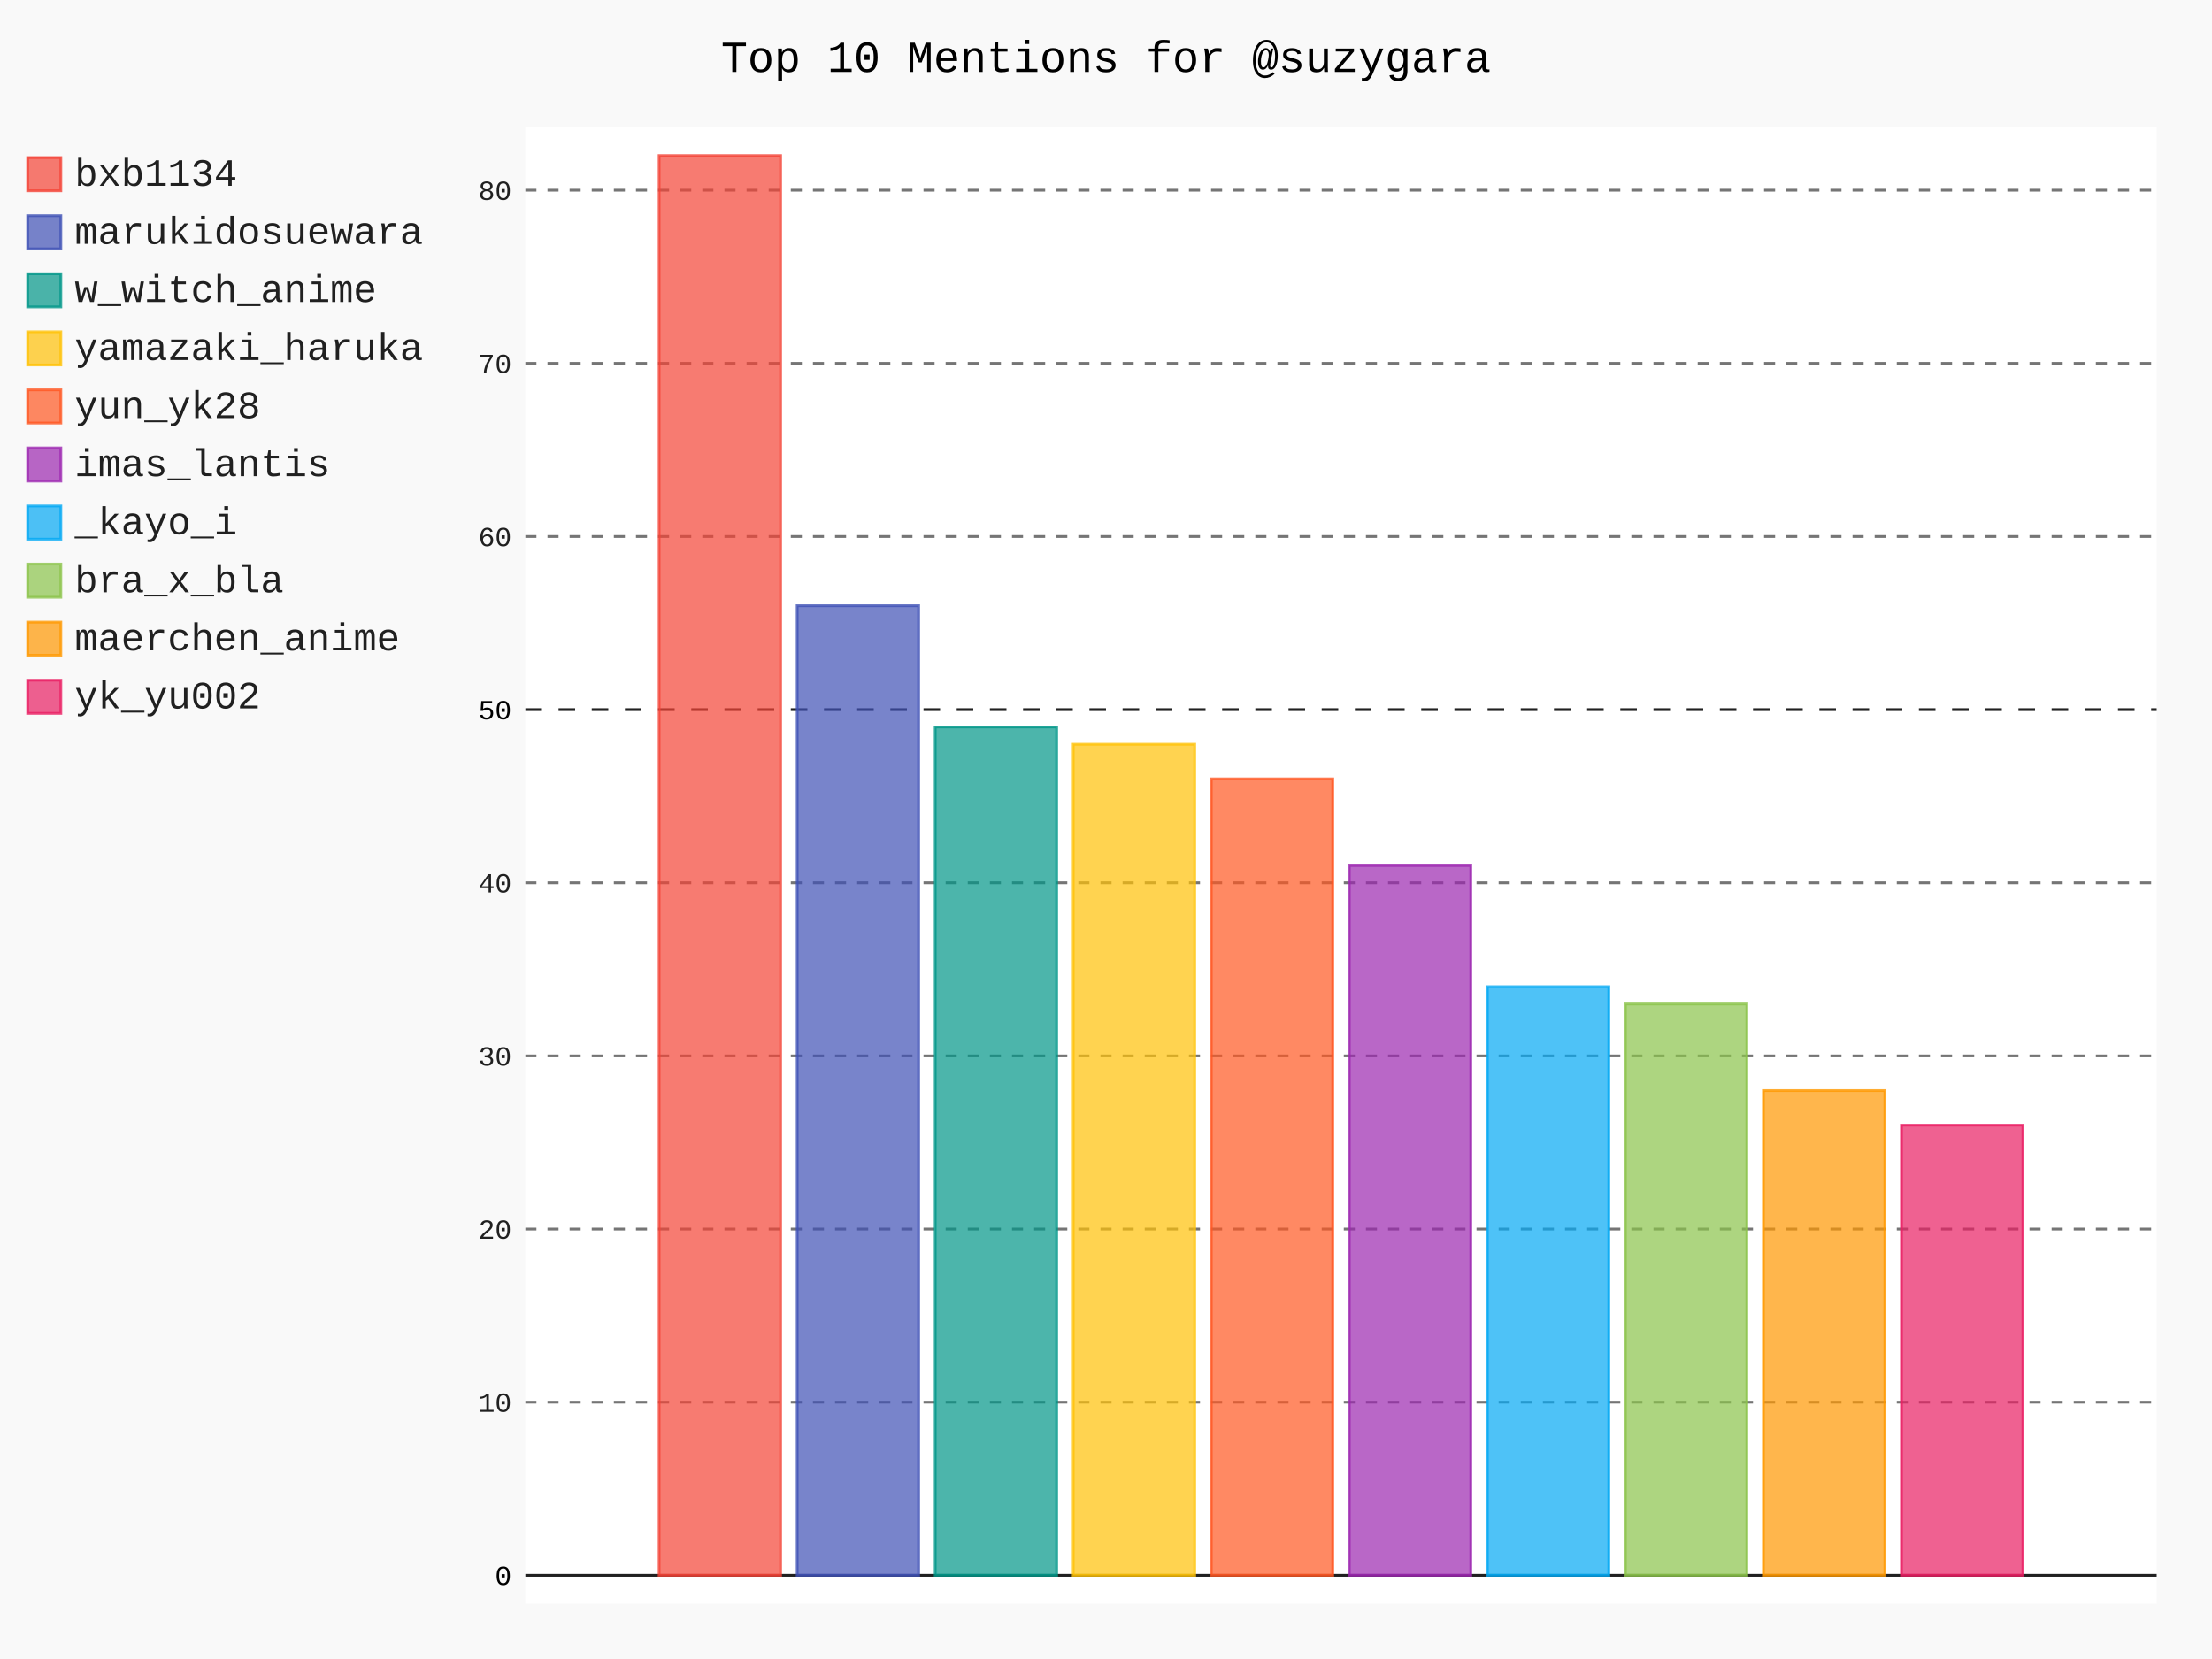
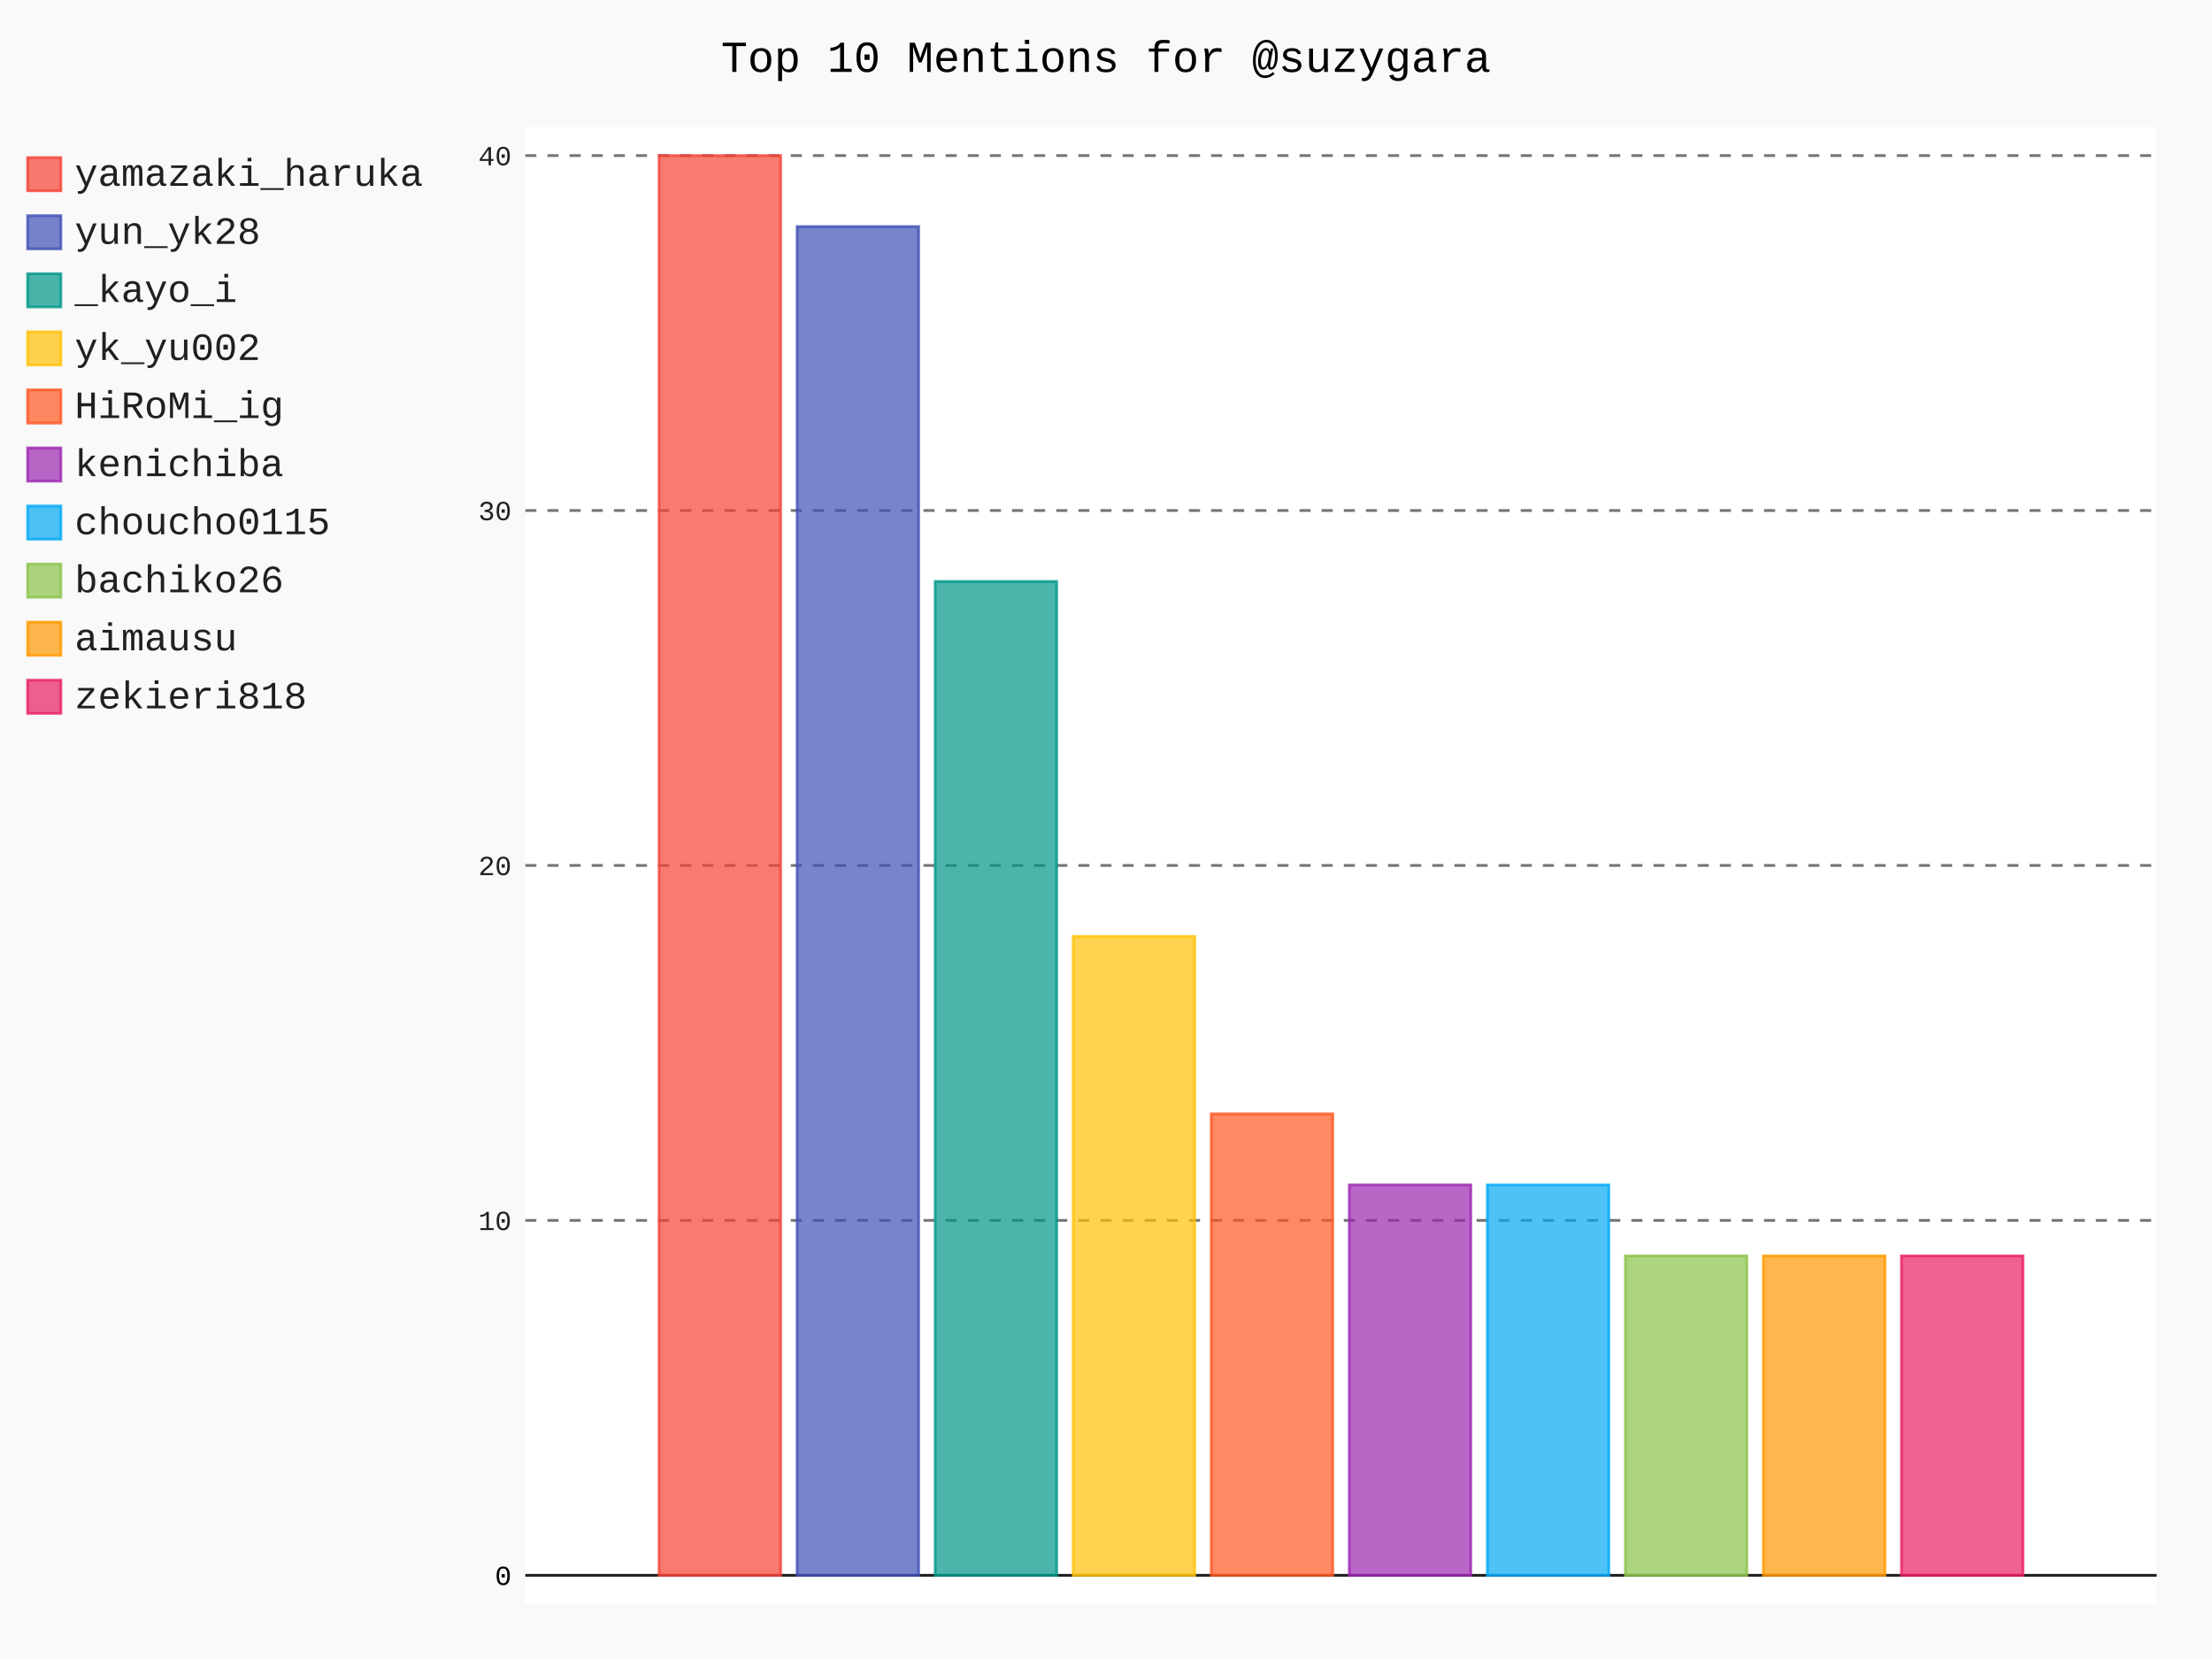
- <svg xmlns="http://www.w3.org/2000/svg" id="chart-251a4df5-6123-4e81-b91a-3614ce49e856" class="pygal-chart" viewBox="0 0 800 600">
+ <svg xmlns="http://www.w3.org/2000/svg" id="chart-216f54a8-a0b9-444e-88d0-34e3a8ed2fc3" class="pygal-chart" viewBox="0 0 800 600">
  <defs>
-     <style type="text/css">#chart-251a4df5-6123-4e81-b91a-3614ce49e856{-webkit-user-select:none;-webkit-font-smoothing:antialiased;font-family:Consolas,"Liberation Mono",Menlo,Courier,monospace}#chart-251a4df5-6123-4e81-b91a-3614ce49e856 .title{font-family:Consolas,"Liberation Mono",Menlo,Courier,monospace;font-size:16px}#chart-251a4df5-6123-4e81-b91a-3614ce49e856 .legends .legend text{font-family:Consolas,"Liberation Mono",Menlo,Courier,monospace;font-size:14px}#chart-251a4df5-6123-4e81-b91a-3614ce49e856 .axis text{font-family:Consolas,"Liberation Mono",Menlo,Courier,monospace;font-size:10px}#chart-251a4df5-6123-4e81-b91a-3614ce49e856 .axis text.major{font-family:Consolas,"Liberation Mono",Menlo,Courier,monospace;font-size:10px}#chart-251a4df5-6123-4e81-b91a-3614ce49e856 .text-overlay text.value{font-family:Consolas,"Liberation Mono",Menlo,Courier,monospace;font-size:16px}#chart-251a4df5-6123-4e81-b91a-3614ce49e856 .text-overlay text.label{font-family:Consolas,"Liberation Mono",Menlo,Courier,monospace;font-size:10px}#chart-251a4df5-6123-4e81-b91a-3614ce49e856 .tooltip{font-family:Consolas,"Liberation Mono",Menlo,Courier,monospace;font-size:14px}#chart-251a4df5-6123-4e81-b91a-3614ce49e856 text.no_data{font-family:Consolas,"Liberation Mono",Menlo,Courier,monospace;font-size:64px}
- #chart-251a4df5-6123-4e81-b91a-3614ce49e856{background-color:rgba(249,249,249,1)}#chart-251a4df5-6123-4e81-b91a-3614ce49e856 path,#chart-251a4df5-6123-4e81-b91a-3614ce49e856 line,#chart-251a4df5-6123-4e81-b91a-3614ce49e856 rect,#chart-251a4df5-6123-4e81-b91a-3614ce49e856 circle{-webkit-transition:150ms;-moz-transition:150ms;transition:150ms}#chart-251a4df5-6123-4e81-b91a-3614ce49e856 .graph &gt; .background{fill:rgba(249,249,249,1)}#chart-251a4df5-6123-4e81-b91a-3614ce49e856 .plot &gt; .background{fill:rgba(255,255,255,1)}#chart-251a4df5-6123-4e81-b91a-3614ce49e856 .graph{fill:rgba(0,0,0,.87)}#chart-251a4df5-6123-4e81-b91a-3614ce49e856 text.no_data{fill:rgba(0,0,0,1)}#chart-251a4df5-6123-4e81-b91a-3614ce49e856 .title{fill:rgba(0,0,0,1)}#chart-251a4df5-6123-4e81-b91a-3614ce49e856 .legends .legend text{fill:rgba(0,0,0,.87)}#chart-251a4df5-6123-4e81-b91a-3614ce49e856 .legends .legend:hover text{fill:rgba(0,0,0,1)}#chart-251a4df5-6123-4e81-b91a-3614ce49e856 .axis .line{stroke:rgba(0,0,0,1)}#chart-251a4df5-6123-4e81-b91a-3614ce49e856 .axis .guide.line{stroke:rgba(0,0,0,.54)}#chart-251a4df5-6123-4e81-b91a-3614ce49e856 .axis .major.line{stroke:rgba(0,0,0,.87)}#chart-251a4df5-6123-4e81-b91a-3614ce49e856 .axis text.major{fill:rgba(0,0,0,1)}#chart-251a4df5-6123-4e81-b91a-3614ce49e856 .axis.y .guides:hover .guide.line,#chart-251a4df5-6123-4e81-b91a-3614ce49e856 .line-graph .axis.x .guides:hover .guide.line,#chart-251a4df5-6123-4e81-b91a-3614ce49e856 .stackedline-graph .axis.x .guides:hover .guide.line,#chart-251a4df5-6123-4e81-b91a-3614ce49e856 .xy-graph .axis.x .guides:hover .guide.line{stroke:rgba(0,0,0,1)}#chart-251a4df5-6123-4e81-b91a-3614ce49e856 .axis .guides:hover text{fill:rgba(0,0,0,1)}#chart-251a4df5-6123-4e81-b91a-3614ce49e856 .reactive{fill-opacity:.7;stroke-opacity:.8}#chart-251a4df5-6123-4e81-b91a-3614ce49e856 .ci{stroke:rgba(0,0,0,.87)}#chart-251a4df5-6123-4e81-b91a-3614ce49e856 .reactive.active,#chart-251a4df5-6123-4e81-b91a-3614ce49e856 .active .reactive{fill-opacity:.8;stroke-opacity:.9;stroke-width:4}#chart-251a4df5-6123-4e81-b91a-3614ce49e856 .ci .reactive.active{stroke-width:1.5}#chart-251a4df5-6123-4e81-b91a-3614ce49e856 .series text{fill:rgba(0,0,0,1)}#chart-251a4df5-6123-4e81-b91a-3614ce49e856 .tooltip rect{fill:rgba(255,255,255,1);stroke:rgba(0,0,0,1);-webkit-transition:opacity 150ms;-moz-transition:opacity 150ms;transition:opacity 150ms}#chart-251a4df5-6123-4e81-b91a-3614ce49e856 .tooltip .label{fill:rgba(0,0,0,.87)}#chart-251a4df5-6123-4e81-b91a-3614ce49e856 .tooltip .label{fill:rgba(0,0,0,.87)}#chart-251a4df5-6123-4e81-b91a-3614ce49e856 .tooltip .legend{font-size:.8em;fill:rgba(0,0,0,.54)}#chart-251a4df5-6123-4e81-b91a-3614ce49e856 .tooltip .x_label{font-size:.6em;fill:rgba(0,0,0,1)}#chart-251a4df5-6123-4e81-b91a-3614ce49e856 .tooltip .xlink{font-size:.5em;text-decoration:underline}#chart-251a4df5-6123-4e81-b91a-3614ce49e856 .tooltip .value{font-size:1.5em}#chart-251a4df5-6123-4e81-b91a-3614ce49e856 .bound{font-size:.5em}#chart-251a4df5-6123-4e81-b91a-3614ce49e856 .max-value{font-size:.75em;fill:rgba(0,0,0,.54)}#chart-251a4df5-6123-4e81-b91a-3614ce49e856 .map-element{fill:rgba(255,255,255,1);stroke:rgba(0,0,0,.54) !important}#chart-251a4df5-6123-4e81-b91a-3614ce49e856 .map-element .reactive{fill-opacity:inherit;stroke-opacity:inherit}#chart-251a4df5-6123-4e81-b91a-3614ce49e856 .color-0,#chart-251a4df5-6123-4e81-b91a-3614ce49e856 .color-0 a:visited{stroke:#F44336;fill:#F44336}#chart-251a4df5-6123-4e81-b91a-3614ce49e856 .color-1,#chart-251a4df5-6123-4e81-b91a-3614ce49e856 .color-1 a:visited{stroke:#3F51B5;fill:#3F51B5}#chart-251a4df5-6123-4e81-b91a-3614ce49e856 .color-2,#chart-251a4df5-6123-4e81-b91a-3614ce49e856 .color-2 a:visited{stroke:#009688;fill:#009688}#chart-251a4df5-6123-4e81-b91a-3614ce49e856 .color-3,#chart-251a4df5-6123-4e81-b91a-3614ce49e856 .color-3 a:visited{stroke:#FFC107;fill:#FFC107}#chart-251a4df5-6123-4e81-b91a-3614ce49e856 .color-4,#chart-251a4df5-6123-4e81-b91a-3614ce49e856 .color-4 a:visited{stroke:#FF5722;fill:#FF5722}#chart-251a4df5-6123-4e81-b91a-3614ce49e856 .color-5,#chart-251a4df5-6123-4e81-b91a-3614ce49e856 .color-5 a:visited{stroke:#9C27B0;fill:#9C27B0}#chart-251a4df5-6123-4e81-b91a-3614ce49e856 .color-6,#chart-251a4df5-6123-4e81-b91a-3614ce49e856 .color-6 a:visited{stroke:#03A9F4;fill:#03A9F4}#chart-251a4df5-6123-4e81-b91a-3614ce49e856 .color-7,#chart-251a4df5-6123-4e81-b91a-3614ce49e856 .color-7 a:visited{stroke:#8BC34A;fill:#8BC34A}#chart-251a4df5-6123-4e81-b91a-3614ce49e856 .color-8,#chart-251a4df5-6123-4e81-b91a-3614ce49e856 .color-8 a:visited{stroke:#FF9800;fill:#FF9800}#chart-251a4df5-6123-4e81-b91a-3614ce49e856 .color-9,#chart-251a4df5-6123-4e81-b91a-3614ce49e856 .color-9 a:visited{stroke:#E91E63;fill:#E91E63}#chart-251a4df5-6123-4e81-b91a-3614ce49e856 .text-overlay .color-0 text{fill:black}#chart-251a4df5-6123-4e81-b91a-3614ce49e856 .text-overlay .color-1 text{fill:black}#chart-251a4df5-6123-4e81-b91a-3614ce49e856 .text-overlay .color-2 text{fill:black}#chart-251a4df5-6123-4e81-b91a-3614ce49e856 .text-overlay .color-3 text{fill:black}#chart-251a4df5-6123-4e81-b91a-3614ce49e856 .text-overlay .color-4 text{fill:black}#chart-251a4df5-6123-4e81-b91a-3614ce49e856 .text-overlay .color-5 text{fill:black}#chart-251a4df5-6123-4e81-b91a-3614ce49e856 .text-overlay .color-6 text{fill:black}#chart-251a4df5-6123-4e81-b91a-3614ce49e856 .text-overlay .color-7 text{fill:black}#chart-251a4df5-6123-4e81-b91a-3614ce49e856 .text-overlay .color-8 text{fill:black}#chart-251a4df5-6123-4e81-b91a-3614ce49e856 .text-overlay .color-9 text{fill:black}
- #chart-251a4df5-6123-4e81-b91a-3614ce49e856 text.no_data{text-anchor:middle}#chart-251a4df5-6123-4e81-b91a-3614ce49e856 .guide.line{fill:none}#chart-251a4df5-6123-4e81-b91a-3614ce49e856 .centered{text-anchor:middle}#chart-251a4df5-6123-4e81-b91a-3614ce49e856 .title{text-anchor:middle}#chart-251a4df5-6123-4e81-b91a-3614ce49e856 .legends .legend text{fill-opacity:1}#chart-251a4df5-6123-4e81-b91a-3614ce49e856 .axis.x text{text-anchor:middle}#chart-251a4df5-6123-4e81-b91a-3614ce49e856 .axis.x:not(.web) text[transform]{text-anchor:start}#chart-251a4df5-6123-4e81-b91a-3614ce49e856 .axis.x:not(.web) text[transform].backwards{text-anchor:end}#chart-251a4df5-6123-4e81-b91a-3614ce49e856 .axis.y text{text-anchor:end}#chart-251a4df5-6123-4e81-b91a-3614ce49e856 .axis.y text[transform].backwards{text-anchor:start}#chart-251a4df5-6123-4e81-b91a-3614ce49e856 .axis.y2 text{text-anchor:start}#chart-251a4df5-6123-4e81-b91a-3614ce49e856 .axis.y2 text[transform].backwards{text-anchor:end}#chart-251a4df5-6123-4e81-b91a-3614ce49e856 .axis .guide.line{stroke-dasharray:4,4}#chart-251a4df5-6123-4e81-b91a-3614ce49e856 .axis .major.guide.line{stroke-dasharray:6,6}#chart-251a4df5-6123-4e81-b91a-3614ce49e856 .horizontal .axis.y .guide.line,#chart-251a4df5-6123-4e81-b91a-3614ce49e856 .horizontal .axis.y2 .guide.line,#chart-251a4df5-6123-4e81-b91a-3614ce49e856 .vertical .axis.x .guide.line{opacity:0}#chart-251a4df5-6123-4e81-b91a-3614ce49e856 .horizontal .axis.always_show .guide.line,#chart-251a4df5-6123-4e81-b91a-3614ce49e856 .vertical .axis.always_show .guide.line{opacity:1 !important}#chart-251a4df5-6123-4e81-b91a-3614ce49e856 .axis.y .guides:hover .guide.line,#chart-251a4df5-6123-4e81-b91a-3614ce49e856 .axis.y2 .guides:hover .guide.line,#chart-251a4df5-6123-4e81-b91a-3614ce49e856 .axis.x .guides:hover .guide.line{opacity:1}#chart-251a4df5-6123-4e81-b91a-3614ce49e856 .axis .guides:hover text{opacity:1}#chart-251a4df5-6123-4e81-b91a-3614ce49e856 .nofill{fill:none}#chart-251a4df5-6123-4e81-b91a-3614ce49e856 .subtle-fill{fill-opacity:.2}#chart-251a4df5-6123-4e81-b91a-3614ce49e856 .dot{stroke-width:1px;fill-opacity:1}#chart-251a4df5-6123-4e81-b91a-3614ce49e856 .dot.active{stroke-width:5px}#chart-251a4df5-6123-4e81-b91a-3614ce49e856 .dot.negative{fill:transparent}#chart-251a4df5-6123-4e81-b91a-3614ce49e856 text,#chart-251a4df5-6123-4e81-b91a-3614ce49e856 tspan{stroke:none !important}#chart-251a4df5-6123-4e81-b91a-3614ce49e856 .series text.active{opacity:1}#chart-251a4df5-6123-4e81-b91a-3614ce49e856 .tooltip rect{fill-opacity:.95;stroke-width:.5}#chart-251a4df5-6123-4e81-b91a-3614ce49e856 .tooltip text{fill-opacity:1}#chart-251a4df5-6123-4e81-b91a-3614ce49e856 .showable{visibility:hidden}#chart-251a4df5-6123-4e81-b91a-3614ce49e856 .showable.shown{visibility:visible}#chart-251a4df5-6123-4e81-b91a-3614ce49e856 .gauge-background{fill:rgba(229,229,229,1);stroke:none}#chart-251a4df5-6123-4e81-b91a-3614ce49e856 .bg-lines{stroke:rgba(249,249,249,1);stroke-width:2px}</style>
+     <style type="text/css">#chart-216f54a8-a0b9-444e-88d0-34e3a8ed2fc3{-webkit-user-select:none;-webkit-font-smoothing:antialiased;font-family:Consolas,"Liberation Mono",Menlo,Courier,monospace}#chart-216f54a8-a0b9-444e-88d0-34e3a8ed2fc3 .title{font-family:Consolas,"Liberation Mono",Menlo,Courier,monospace;font-size:16px}#chart-216f54a8-a0b9-444e-88d0-34e3a8ed2fc3 .legends .legend text{font-family:Consolas,"Liberation Mono",Menlo,Courier,monospace;font-size:14px}#chart-216f54a8-a0b9-444e-88d0-34e3a8ed2fc3 .axis text{font-family:Consolas,"Liberation Mono",Menlo,Courier,monospace;font-size:10px}#chart-216f54a8-a0b9-444e-88d0-34e3a8ed2fc3 .axis text.major{font-family:Consolas,"Liberation Mono",Menlo,Courier,monospace;font-size:10px}#chart-216f54a8-a0b9-444e-88d0-34e3a8ed2fc3 .text-overlay text.value{font-family:Consolas,"Liberation Mono",Menlo,Courier,monospace;font-size:16px}#chart-216f54a8-a0b9-444e-88d0-34e3a8ed2fc3 .text-overlay text.label{font-family:Consolas,"Liberation Mono",Menlo,Courier,monospace;font-size:10px}#chart-216f54a8-a0b9-444e-88d0-34e3a8ed2fc3 .tooltip{font-family:Consolas,"Liberation Mono",Menlo,Courier,monospace;font-size:14px}#chart-216f54a8-a0b9-444e-88d0-34e3a8ed2fc3 text.no_data{font-family:Consolas,"Liberation Mono",Menlo,Courier,monospace;font-size:64px}
+ #chart-216f54a8-a0b9-444e-88d0-34e3a8ed2fc3{background-color:rgba(249,249,249,1)}#chart-216f54a8-a0b9-444e-88d0-34e3a8ed2fc3 path,#chart-216f54a8-a0b9-444e-88d0-34e3a8ed2fc3 line,#chart-216f54a8-a0b9-444e-88d0-34e3a8ed2fc3 rect,#chart-216f54a8-a0b9-444e-88d0-34e3a8ed2fc3 circle{-webkit-transition:150ms;-moz-transition:150ms;transition:150ms}#chart-216f54a8-a0b9-444e-88d0-34e3a8ed2fc3 .graph &gt; .background{fill:rgba(249,249,249,1)}#chart-216f54a8-a0b9-444e-88d0-34e3a8ed2fc3 .plot &gt; .background{fill:rgba(255,255,255,1)}#chart-216f54a8-a0b9-444e-88d0-34e3a8ed2fc3 .graph{fill:rgba(0,0,0,.87)}#chart-216f54a8-a0b9-444e-88d0-34e3a8ed2fc3 text.no_data{fill:rgba(0,0,0,1)}#chart-216f54a8-a0b9-444e-88d0-34e3a8ed2fc3 .title{fill:rgba(0,0,0,1)}#chart-216f54a8-a0b9-444e-88d0-34e3a8ed2fc3 .legends .legend text{fill:rgba(0,0,0,.87)}#chart-216f54a8-a0b9-444e-88d0-34e3a8ed2fc3 .legends .legend:hover text{fill:rgba(0,0,0,1)}#chart-216f54a8-a0b9-444e-88d0-34e3a8ed2fc3 .axis .line{stroke:rgba(0,0,0,1)}#chart-216f54a8-a0b9-444e-88d0-34e3a8ed2fc3 .axis .guide.line{stroke:rgba(0,0,0,.54)}#chart-216f54a8-a0b9-444e-88d0-34e3a8ed2fc3 .axis .major.line{stroke:rgba(0,0,0,.87)}#chart-216f54a8-a0b9-444e-88d0-34e3a8ed2fc3 .axis text.major{fill:rgba(0,0,0,1)}#chart-216f54a8-a0b9-444e-88d0-34e3a8ed2fc3 .axis.y .guides:hover .guide.line,#chart-216f54a8-a0b9-444e-88d0-34e3a8ed2fc3 .line-graph .axis.x .guides:hover .guide.line,#chart-216f54a8-a0b9-444e-88d0-34e3a8ed2fc3 .stackedline-graph .axis.x .guides:hover .guide.line,#chart-216f54a8-a0b9-444e-88d0-34e3a8ed2fc3 .xy-graph .axis.x .guides:hover .guide.line{stroke:rgba(0,0,0,1)}#chart-216f54a8-a0b9-444e-88d0-34e3a8ed2fc3 .axis .guides:hover text{fill:rgba(0,0,0,1)}#chart-216f54a8-a0b9-444e-88d0-34e3a8ed2fc3 .reactive{fill-opacity:.7;stroke-opacity:.8}#chart-216f54a8-a0b9-444e-88d0-34e3a8ed2fc3 .ci{stroke:rgba(0,0,0,.87)}#chart-216f54a8-a0b9-444e-88d0-34e3a8ed2fc3 .reactive.active,#chart-216f54a8-a0b9-444e-88d0-34e3a8ed2fc3 .active .reactive{fill-opacity:.8;stroke-opacity:.9;stroke-width:4}#chart-216f54a8-a0b9-444e-88d0-34e3a8ed2fc3 .ci .reactive.active{stroke-width:1.5}#chart-216f54a8-a0b9-444e-88d0-34e3a8ed2fc3 .series text{fill:rgba(0,0,0,1)}#chart-216f54a8-a0b9-444e-88d0-34e3a8ed2fc3 .tooltip rect{fill:rgba(255,255,255,1);stroke:rgba(0,0,0,1);-webkit-transition:opacity 150ms;-moz-transition:opacity 150ms;transition:opacity 150ms}#chart-216f54a8-a0b9-444e-88d0-34e3a8ed2fc3 .tooltip .label{fill:rgba(0,0,0,.87)}#chart-216f54a8-a0b9-444e-88d0-34e3a8ed2fc3 .tooltip .label{fill:rgba(0,0,0,.87)}#chart-216f54a8-a0b9-444e-88d0-34e3a8ed2fc3 .tooltip .legend{font-size:.8em;fill:rgba(0,0,0,.54)}#chart-216f54a8-a0b9-444e-88d0-34e3a8ed2fc3 .tooltip .x_label{font-size:.6em;fill:rgba(0,0,0,1)}#chart-216f54a8-a0b9-444e-88d0-34e3a8ed2fc3 .tooltip .xlink{font-size:.5em;text-decoration:underline}#chart-216f54a8-a0b9-444e-88d0-34e3a8ed2fc3 .tooltip .value{font-size:1.5em}#chart-216f54a8-a0b9-444e-88d0-34e3a8ed2fc3 .bound{font-size:.5em}#chart-216f54a8-a0b9-444e-88d0-34e3a8ed2fc3 .max-value{font-size:.75em;fill:rgba(0,0,0,.54)}#chart-216f54a8-a0b9-444e-88d0-34e3a8ed2fc3 .map-element{fill:rgba(255,255,255,1);stroke:rgba(0,0,0,.54) !important}#chart-216f54a8-a0b9-444e-88d0-34e3a8ed2fc3 .map-element .reactive{fill-opacity:inherit;stroke-opacity:inherit}#chart-216f54a8-a0b9-444e-88d0-34e3a8ed2fc3 .color-0,#chart-216f54a8-a0b9-444e-88d0-34e3a8ed2fc3 .color-0 a:visited{stroke:#F44336;fill:#F44336}#chart-216f54a8-a0b9-444e-88d0-34e3a8ed2fc3 .color-1,#chart-216f54a8-a0b9-444e-88d0-34e3a8ed2fc3 .color-1 a:visited{stroke:#3F51B5;fill:#3F51B5}#chart-216f54a8-a0b9-444e-88d0-34e3a8ed2fc3 .color-2,#chart-216f54a8-a0b9-444e-88d0-34e3a8ed2fc3 .color-2 a:visited{stroke:#009688;fill:#009688}#chart-216f54a8-a0b9-444e-88d0-34e3a8ed2fc3 .color-3,#chart-216f54a8-a0b9-444e-88d0-34e3a8ed2fc3 .color-3 a:visited{stroke:#FFC107;fill:#FFC107}#chart-216f54a8-a0b9-444e-88d0-34e3a8ed2fc3 .color-4,#chart-216f54a8-a0b9-444e-88d0-34e3a8ed2fc3 .color-4 a:visited{stroke:#FF5722;fill:#FF5722}#chart-216f54a8-a0b9-444e-88d0-34e3a8ed2fc3 .color-5,#chart-216f54a8-a0b9-444e-88d0-34e3a8ed2fc3 .color-5 a:visited{stroke:#9C27B0;fill:#9C27B0}#chart-216f54a8-a0b9-444e-88d0-34e3a8ed2fc3 .color-6,#chart-216f54a8-a0b9-444e-88d0-34e3a8ed2fc3 .color-6 a:visited{stroke:#03A9F4;fill:#03A9F4}#chart-216f54a8-a0b9-444e-88d0-34e3a8ed2fc3 .color-7,#chart-216f54a8-a0b9-444e-88d0-34e3a8ed2fc3 .color-7 a:visited{stroke:#8BC34A;fill:#8BC34A}#chart-216f54a8-a0b9-444e-88d0-34e3a8ed2fc3 .color-8,#chart-216f54a8-a0b9-444e-88d0-34e3a8ed2fc3 .color-8 a:visited{stroke:#FF9800;fill:#FF9800}#chart-216f54a8-a0b9-444e-88d0-34e3a8ed2fc3 .color-9,#chart-216f54a8-a0b9-444e-88d0-34e3a8ed2fc3 .color-9 a:visited{stroke:#E91E63;fill:#E91E63}#chart-216f54a8-a0b9-444e-88d0-34e3a8ed2fc3 .text-overlay .color-0 text{fill:black}#chart-216f54a8-a0b9-444e-88d0-34e3a8ed2fc3 .text-overlay .color-1 text{fill:black}#chart-216f54a8-a0b9-444e-88d0-34e3a8ed2fc3 .text-overlay .color-2 text{fill:black}#chart-216f54a8-a0b9-444e-88d0-34e3a8ed2fc3 .text-overlay .color-3 text{fill:black}#chart-216f54a8-a0b9-444e-88d0-34e3a8ed2fc3 .text-overlay .color-4 text{fill:black}#chart-216f54a8-a0b9-444e-88d0-34e3a8ed2fc3 .text-overlay .color-5 text{fill:black}#chart-216f54a8-a0b9-444e-88d0-34e3a8ed2fc3 .text-overlay .color-6 text{fill:black}#chart-216f54a8-a0b9-444e-88d0-34e3a8ed2fc3 .text-overlay .color-7 text{fill:black}#chart-216f54a8-a0b9-444e-88d0-34e3a8ed2fc3 .text-overlay .color-8 text{fill:black}#chart-216f54a8-a0b9-444e-88d0-34e3a8ed2fc3 .text-overlay .color-9 text{fill:black}
+ #chart-216f54a8-a0b9-444e-88d0-34e3a8ed2fc3 text.no_data{text-anchor:middle}#chart-216f54a8-a0b9-444e-88d0-34e3a8ed2fc3 .guide.line{fill:none}#chart-216f54a8-a0b9-444e-88d0-34e3a8ed2fc3 .centered{text-anchor:middle}#chart-216f54a8-a0b9-444e-88d0-34e3a8ed2fc3 .title{text-anchor:middle}#chart-216f54a8-a0b9-444e-88d0-34e3a8ed2fc3 .legends .legend text{fill-opacity:1}#chart-216f54a8-a0b9-444e-88d0-34e3a8ed2fc3 .axis.x text{text-anchor:middle}#chart-216f54a8-a0b9-444e-88d0-34e3a8ed2fc3 .axis.x:not(.web) text[transform]{text-anchor:start}#chart-216f54a8-a0b9-444e-88d0-34e3a8ed2fc3 .axis.x:not(.web) text[transform].backwards{text-anchor:end}#chart-216f54a8-a0b9-444e-88d0-34e3a8ed2fc3 .axis.y text{text-anchor:end}#chart-216f54a8-a0b9-444e-88d0-34e3a8ed2fc3 .axis.y text[transform].backwards{text-anchor:start}#chart-216f54a8-a0b9-444e-88d0-34e3a8ed2fc3 .axis.y2 text{text-anchor:start}#chart-216f54a8-a0b9-444e-88d0-34e3a8ed2fc3 .axis.y2 text[transform].backwards{text-anchor:end}#chart-216f54a8-a0b9-444e-88d0-34e3a8ed2fc3 .axis .guide.line{stroke-dasharray:4,4}#chart-216f54a8-a0b9-444e-88d0-34e3a8ed2fc3 .axis .major.guide.line{stroke-dasharray:6,6}#chart-216f54a8-a0b9-444e-88d0-34e3a8ed2fc3 .horizontal .axis.y .guide.line,#chart-216f54a8-a0b9-444e-88d0-34e3a8ed2fc3 .horizontal .axis.y2 .guide.line,#chart-216f54a8-a0b9-444e-88d0-34e3a8ed2fc3 .vertical .axis.x .guide.line{opacity:0}#chart-216f54a8-a0b9-444e-88d0-34e3a8ed2fc3 .horizontal .axis.always_show .guide.line,#chart-216f54a8-a0b9-444e-88d0-34e3a8ed2fc3 .vertical .axis.always_show .guide.line{opacity:1 !important}#chart-216f54a8-a0b9-444e-88d0-34e3a8ed2fc3 .axis.y .guides:hover .guide.line,#chart-216f54a8-a0b9-444e-88d0-34e3a8ed2fc3 .axis.y2 .guides:hover .guide.line,#chart-216f54a8-a0b9-444e-88d0-34e3a8ed2fc3 .axis.x .guides:hover .guide.line{opacity:1}#chart-216f54a8-a0b9-444e-88d0-34e3a8ed2fc3 .axis .guides:hover text{opacity:1}#chart-216f54a8-a0b9-444e-88d0-34e3a8ed2fc3 .nofill{fill:none}#chart-216f54a8-a0b9-444e-88d0-34e3a8ed2fc3 .subtle-fill{fill-opacity:.2}#chart-216f54a8-a0b9-444e-88d0-34e3a8ed2fc3 .dot{stroke-width:1px;fill-opacity:1}#chart-216f54a8-a0b9-444e-88d0-34e3a8ed2fc3 .dot.active{stroke-width:5px}#chart-216f54a8-a0b9-444e-88d0-34e3a8ed2fc3 .dot.negative{fill:transparent}#chart-216f54a8-a0b9-444e-88d0-34e3a8ed2fc3 text,#chart-216f54a8-a0b9-444e-88d0-34e3a8ed2fc3 tspan{stroke:none !important}#chart-216f54a8-a0b9-444e-88d0-34e3a8ed2fc3 .series text.active{opacity:1}#chart-216f54a8-a0b9-444e-88d0-34e3a8ed2fc3 .tooltip rect{fill-opacity:.95;stroke-width:.5}#chart-216f54a8-a0b9-444e-88d0-34e3a8ed2fc3 .tooltip text{fill-opacity:1}#chart-216f54a8-a0b9-444e-88d0-34e3a8ed2fc3 .showable{visibility:hidden}#chart-216f54a8-a0b9-444e-88d0-34e3a8ed2fc3 .showable.shown{visibility:visible}#chart-216f54a8-a0b9-444e-88d0-34e3a8ed2fc3 .gauge-background{fill:rgba(229,229,229,1);stroke:none}#chart-216f54a8-a0b9-444e-88d0-34e3a8ed2fc3 .bg-lines{stroke:rgba(249,249,249,1);stroke-width:2px}</style>
  </defs>
  <g class="graph bar-graph vertical">
    <rect class="background" height="600" width="800" x="0" y="0" />
    <g class="plot" transform="translate(190, 46)">
      <rect class="background" height="534" width="590.0" x="0" y="0" />
      <g class="axis y always_show">
        <g class="guides">
          <path class="axis major line" d="M0 523.731 h590" />
          <text class="major" x="-5" y="527.231">0</text>
        </g>
        <g class="guides">
-           <path class="guide line" d="M0 461.114 h590" />
-           <text class="" x="-5" y="464.614">10</text>
+           <path class="guide line" d="M0 395.365 h590" />
+           <text class="" x="-5" y="398.865">10</text>
        </g>
        <g class="guides">
-           <path class="guide line" d="M0 398.496 h590" />
-           <text class="" x="-5" y="401.996">20</text>
+           <path class="guide line" d="M0 267 h590" />
+           <text class="" x="-5" y="270.5">20</text>
        </g>
        <g class="guides">
-           <path class="guide line" d="M0 335.879 h590" />
-           <text class="" x="-5" y="339.379">30</text>
+           <path class="guide line" d="M0 138.635 h590" />
+           <text class="" x="-5" y="142.135">30</text>
        </g>
        <g class="guides">
-           <path class="guide line" d="M0 273.262 h590" />
-           <text class="" x="-5" y="276.762">40</text>
-         </g>
-         <g class="guides">
-           <path class="major guide line" d="M0 210.644 h590" />
-           <text class="major" x="-5" y="214.144">50</text>
-         </g>
-         <g class="guides">
-           <path class="guide line" d="M0 148.027 h590" />
-           <text class="" x="-5" y="151.527">60</text>
-         </g>
-         <g class="guides">
-           <path class="guide line" d="M0 85.41 h590" />
-           <text class="" x="-5" y="88.91">70</text>
-         </g>
-         <g class="guides">
-           <path class="guide line" d="M0 22.793 h590" />
-           <text class="" x="-5" y="26.293">80</text>
+           <path class="guide line" d="M0 10.269 h590" />
+           <text class="" x="-5" y="13.769">40</text>
        </g>
      </g>
      <g class="series serie-0 color-0">
        <g class="bars">
          <g class="bar">
            <rect class="rect reactive tooltip-trigger" height="513.462" rx="0" ry="0" width="43.932" x="48.38" y="10.269" />
          </g>
        </g>
      </g>
      <g class="series serie-1 color-1">
        <g class="bars">
          <g class="bar">
-             <rect class="rect reactive tooltip-trigger" height="350.657" rx="0" ry="0" width="43.932" x="98.303" y="173.074" />
+             <rect class="rect reactive tooltip-trigger" height="487.788" rx="0" ry="0" width="43.932" x="98.303" y="35.942" />
          </g>
        </g>
      </g>
      <g class="series serie-2 color-2">
        <g class="bars">
          <g class="bar">
-             <rect class="rect reactive tooltip-trigger" height="306.825" rx="0" ry="0" width="43.932" x="148.226" y="216.906" />
+             <rect class="rect reactive tooltip-trigger" height="359.423" rx="0" ry="0" width="43.932" x="148.226" y="164.308" />
          </g>
        </g>
      </g>
      <g class="series serie-3 color-3">
        <g class="bars">
          <g class="bar">
-             <rect class="rect reactive tooltip-trigger" height="300.563" rx="0" ry="0" width="43.932" x="198.149" y="223.168" />
+             <rect class="rect reactive tooltip-trigger" height="231.058" rx="0" ry="0" width="43.932" x="198.149" y="292.673" />
          </g>
        </g>
      </g>
      <g class="series serie-4 color-4">
        <g class="bars">
          <g class="bar">
-             <rect class="rect reactive tooltip-trigger" height="288.039" rx="0" ry="0" width="43.932" x="248.072" y="235.691" />
+             <rect class="rect reactive tooltip-trigger" height="166.875" rx="0" ry="0" width="43.932" x="248.072" y="356.856" />
          </g>
        </g>
      </g>
      <g class="series serie-5 color-5">
        <g class="bars">
          <g class="bar">
-             <rect class="rect reactive tooltip-trigger" height="256.731" rx="0" ry="0" width="43.932" x="297.995" y="267.0" />
+             <rect class="rect reactive tooltip-trigger" height="141.202" rx="0" ry="0" width="43.932" x="297.995" y="382.529" />
          </g>
        </g>
      </g>
      <g class="series serie-6 color-6">
        <g class="bars">
          <g class="bar">
-             <rect class="rect reactive tooltip-trigger" height="212.899" rx="0" ry="0" width="43.932" x="347.918" y="310.832" />
+             <rect class="rect reactive tooltip-trigger" height="141.202" rx="0" ry="0" width="43.932" x="347.918" y="382.529" />
          </g>
        </g>
      </g>
      <g class="series serie-7 color-7">
        <g class="bars">
          <g class="bar">
-             <rect class="rect reactive tooltip-trigger" height="206.637" rx="0" ry="0" width="43.932" x="397.842" y="317.094" />
+             <rect class="rect reactive tooltip-trigger" height="115.529" rx="0" ry="0" width="43.932" x="397.842" y="408.202" />
          </g>
        </g>
      </g>
      <g class="series serie-8 color-8">
        <g class="bars">
          <g class="bar">
-             <rect class="rect reactive tooltip-trigger" height="175.328" rx="0" ry="0" width="43.932" x="447.765" y="348.402" />
+             <rect class="rect reactive tooltip-trigger" height="115.529" rx="0" ry="0" width="43.932" x="447.765" y="408.202" />
          </g>
        </g>
      </g>
      <g class="series serie-9 color-9">
        <g class="bars">
          <g class="bar">
-             <rect class="rect reactive tooltip-trigger" height="162.805" rx="0" ry="0" width="43.932" x="497.688" y="360.926" />
+             <rect class="rect reactive tooltip-trigger" height="115.529" rx="0" ry="0" width="43.932" x="497.688" y="408.202" />
          </g>
        </g>
      </g>
    </g>
    <g class="titles">
      <text class="title plot_title" x="400.0" y="26">Top 10 Mentions for @suzygara</text>
    </g>
    <g class="plot overlay" transform="translate(190, 46)">
      <g class="series serie-0 color-0" />
      <g class="series serie-1 color-1" />
      <g class="series serie-2 color-2" />
      <g class="series serie-3 color-3" />
      <g class="series serie-4 color-4" />
      <g class="series serie-5 color-5" />
      <g class="series serie-6 color-6" />
      <g class="series serie-7 color-7" />
      <g class="series serie-8 color-8" />
      <g class="series serie-9 color-9" />
    </g>
    <g class="plot text-overlay" transform="translate(190, 46)">
      <g class="series serie-0 color-0" />
      <g class="series serie-1 color-1" />
      <g class="series serie-2 color-2" />
      <g class="series serie-3 color-3" />
      <g class="series serie-4 color-4" />
      <g class="series serie-5 color-5" />
      <g class="series serie-6 color-6" />
      <g class="series serie-7 color-7" />
      <g class="series serie-8 color-8" />
      <g class="series serie-9 color-9" />
    </g>
    <g class="plot tooltip-overlay" transform="translate(190, 46)">
      <g class="tooltip" style="opacity: 0" transform="translate(0 0)">
        <rect class="tooltip-box" height="0" rx="0" ry="0" width="0" />
        <g class="text" />
      </g>
    </g>
    <g class="legends" transform="translate(10, 56)">
      <g class="legend reactive activate-serie" id="activate-serie-0">
        <rect class="color-0 reactive" height="12" width="12" x="0.0" y="1.0" />
-         <text x="17.0" y="11.2">bxb1134</text>
+         <text x="17.0" y="11.2">yamazaki_haruka</text>
      </g>
      <g class="legend reactive activate-serie" id="activate-serie-1">
        <rect class="color-1 reactive" height="12" width="12" x="0.0" y="22.0" />
-         <text x="17.0" y="32.2">marukidosuewara</text>
+         <text x="17.0" y="32.2">yun_yk28</text>
      </g>
      <g class="legend reactive activate-serie" id="activate-serie-2">
        <rect class="color-2 reactive" height="12" width="12" x="0.0" y="43.0" />
-         <text x="17.0" y="53.2">w_witch_anime</text>
+         <text x="17.0" y="53.2">_kayo_i</text>
      </g>
      <g class="legend reactive activate-serie" id="activate-serie-3">
        <rect class="color-3 reactive" height="12" width="12" x="0.0" y="64.0" />
-         <text x="17.0" y="74.2">yamazaki_haruka</text>
+         <text x="17.0" y="74.2">yk_yu002</text>
      </g>
      <g class="legend reactive activate-serie" id="activate-serie-4">
        <rect class="color-4 reactive" height="12" width="12" x="0.0" y="85.0" />
-         <text x="17.0" y="95.2">yun_yk28</text>
+         <text x="17.0" y="95.2">HiRoMi_ig</text>
      </g>
      <g class="legend reactive activate-serie" id="activate-serie-5">
        <rect class="color-5 reactive" height="12" width="12" x="0.0" y="106.0" />
-         <text x="17.0" y="116.2">imas_lantis</text>
+         <text x="17.0" y="116.2">kenichiba</text>
      </g>
      <g class="legend reactive activate-serie" id="activate-serie-6">
        <rect class="color-6 reactive" height="12" width="12" x="0.0" y="127.0" />
-         <text x="17.0" y="137.2">_kayo_i</text>
+         <text x="17.0" y="137.2">choucho0115</text>
      </g>
      <g class="legend reactive activate-serie" id="activate-serie-7">
        <rect class="color-7 reactive" height="12" width="12" x="0.0" y="148.0" />
-         <text x="17.0" y="158.2">bra_x_bla</text>
+         <text x="17.0" y="158.2">bachiko26</text>
      </g>
      <g class="legend reactive activate-serie" id="activate-serie-8">
        <rect class="color-8 reactive" height="12" width="12" x="0.0" y="169.0" />
-         <text x="17.0" y="179.2">maerchen_anime</text>
+         <text x="17.0" y="179.2">aimausu</text>
      </g>
      <g class="legend reactive activate-serie" id="activate-serie-9">
        <rect class="color-9 reactive" height="12" width="12" x="0.0" y="190.0" />
-         <text x="17.0" y="200.2">yk_yu002</text>
+         <text x="17.0" y="200.2">zekieri818</text>
      </g>
    </g>
    <g class="legends" transform="translate(790, 56)" />
  </g>
</svg>
